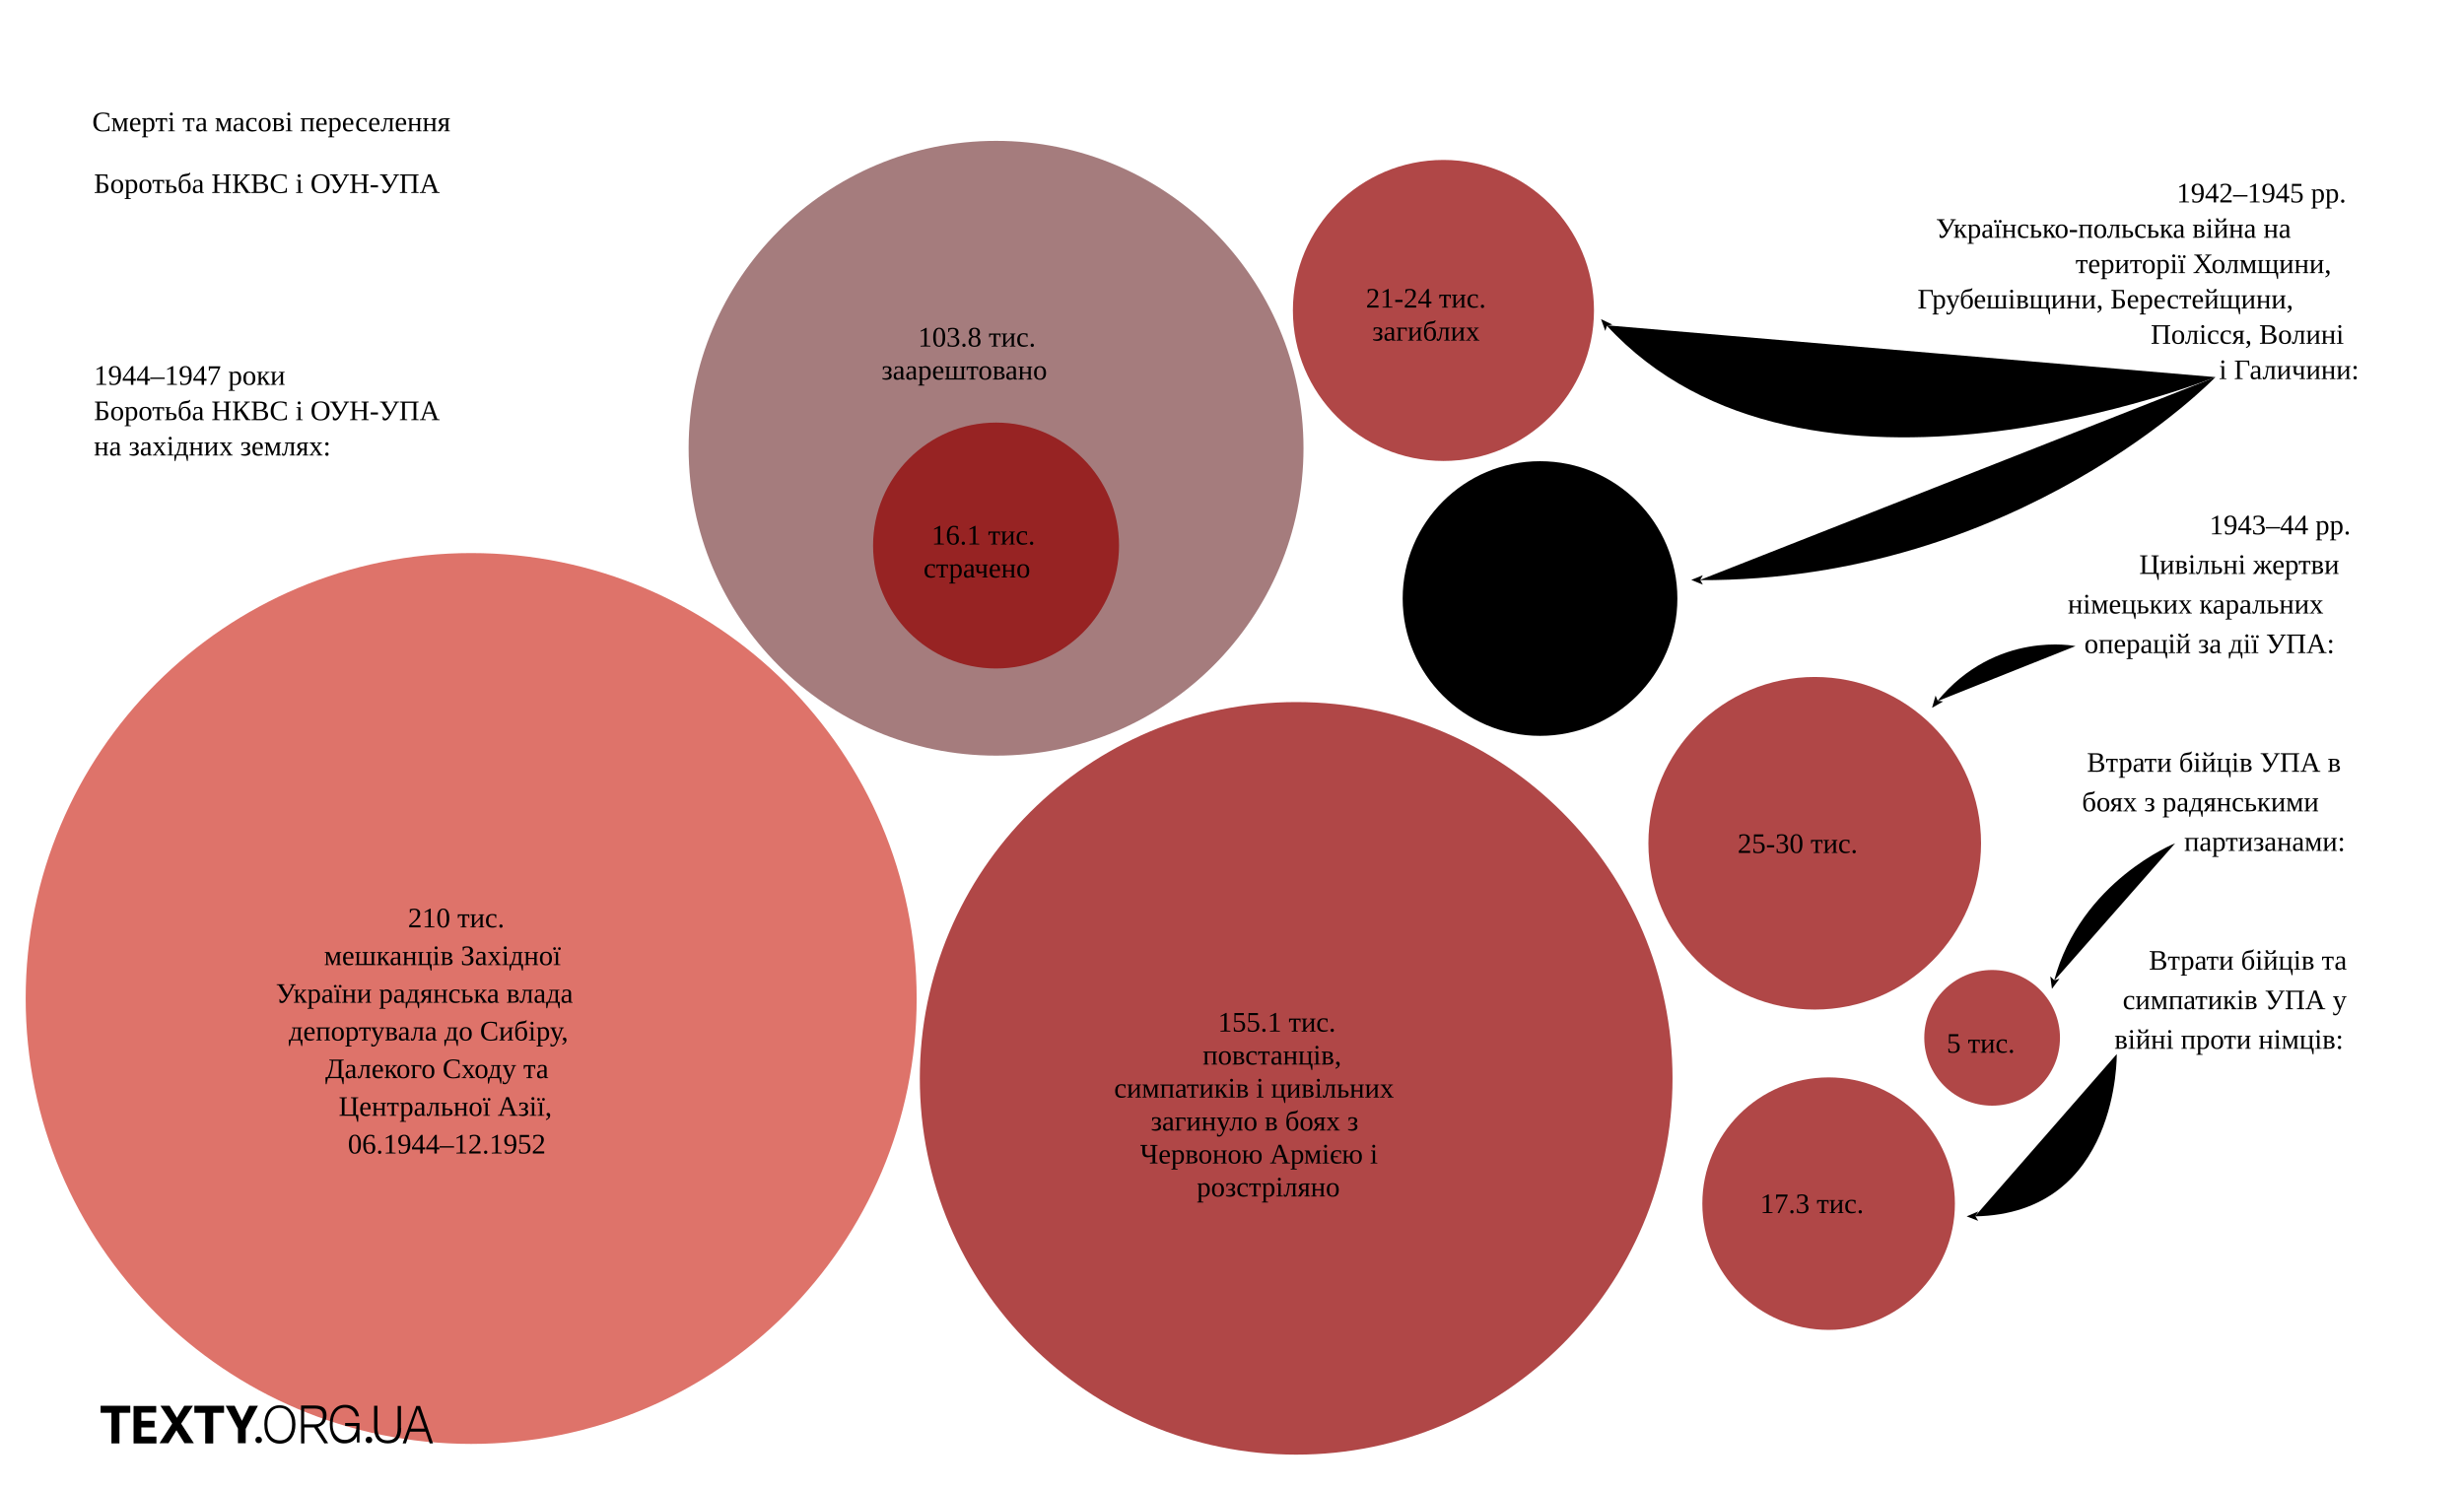
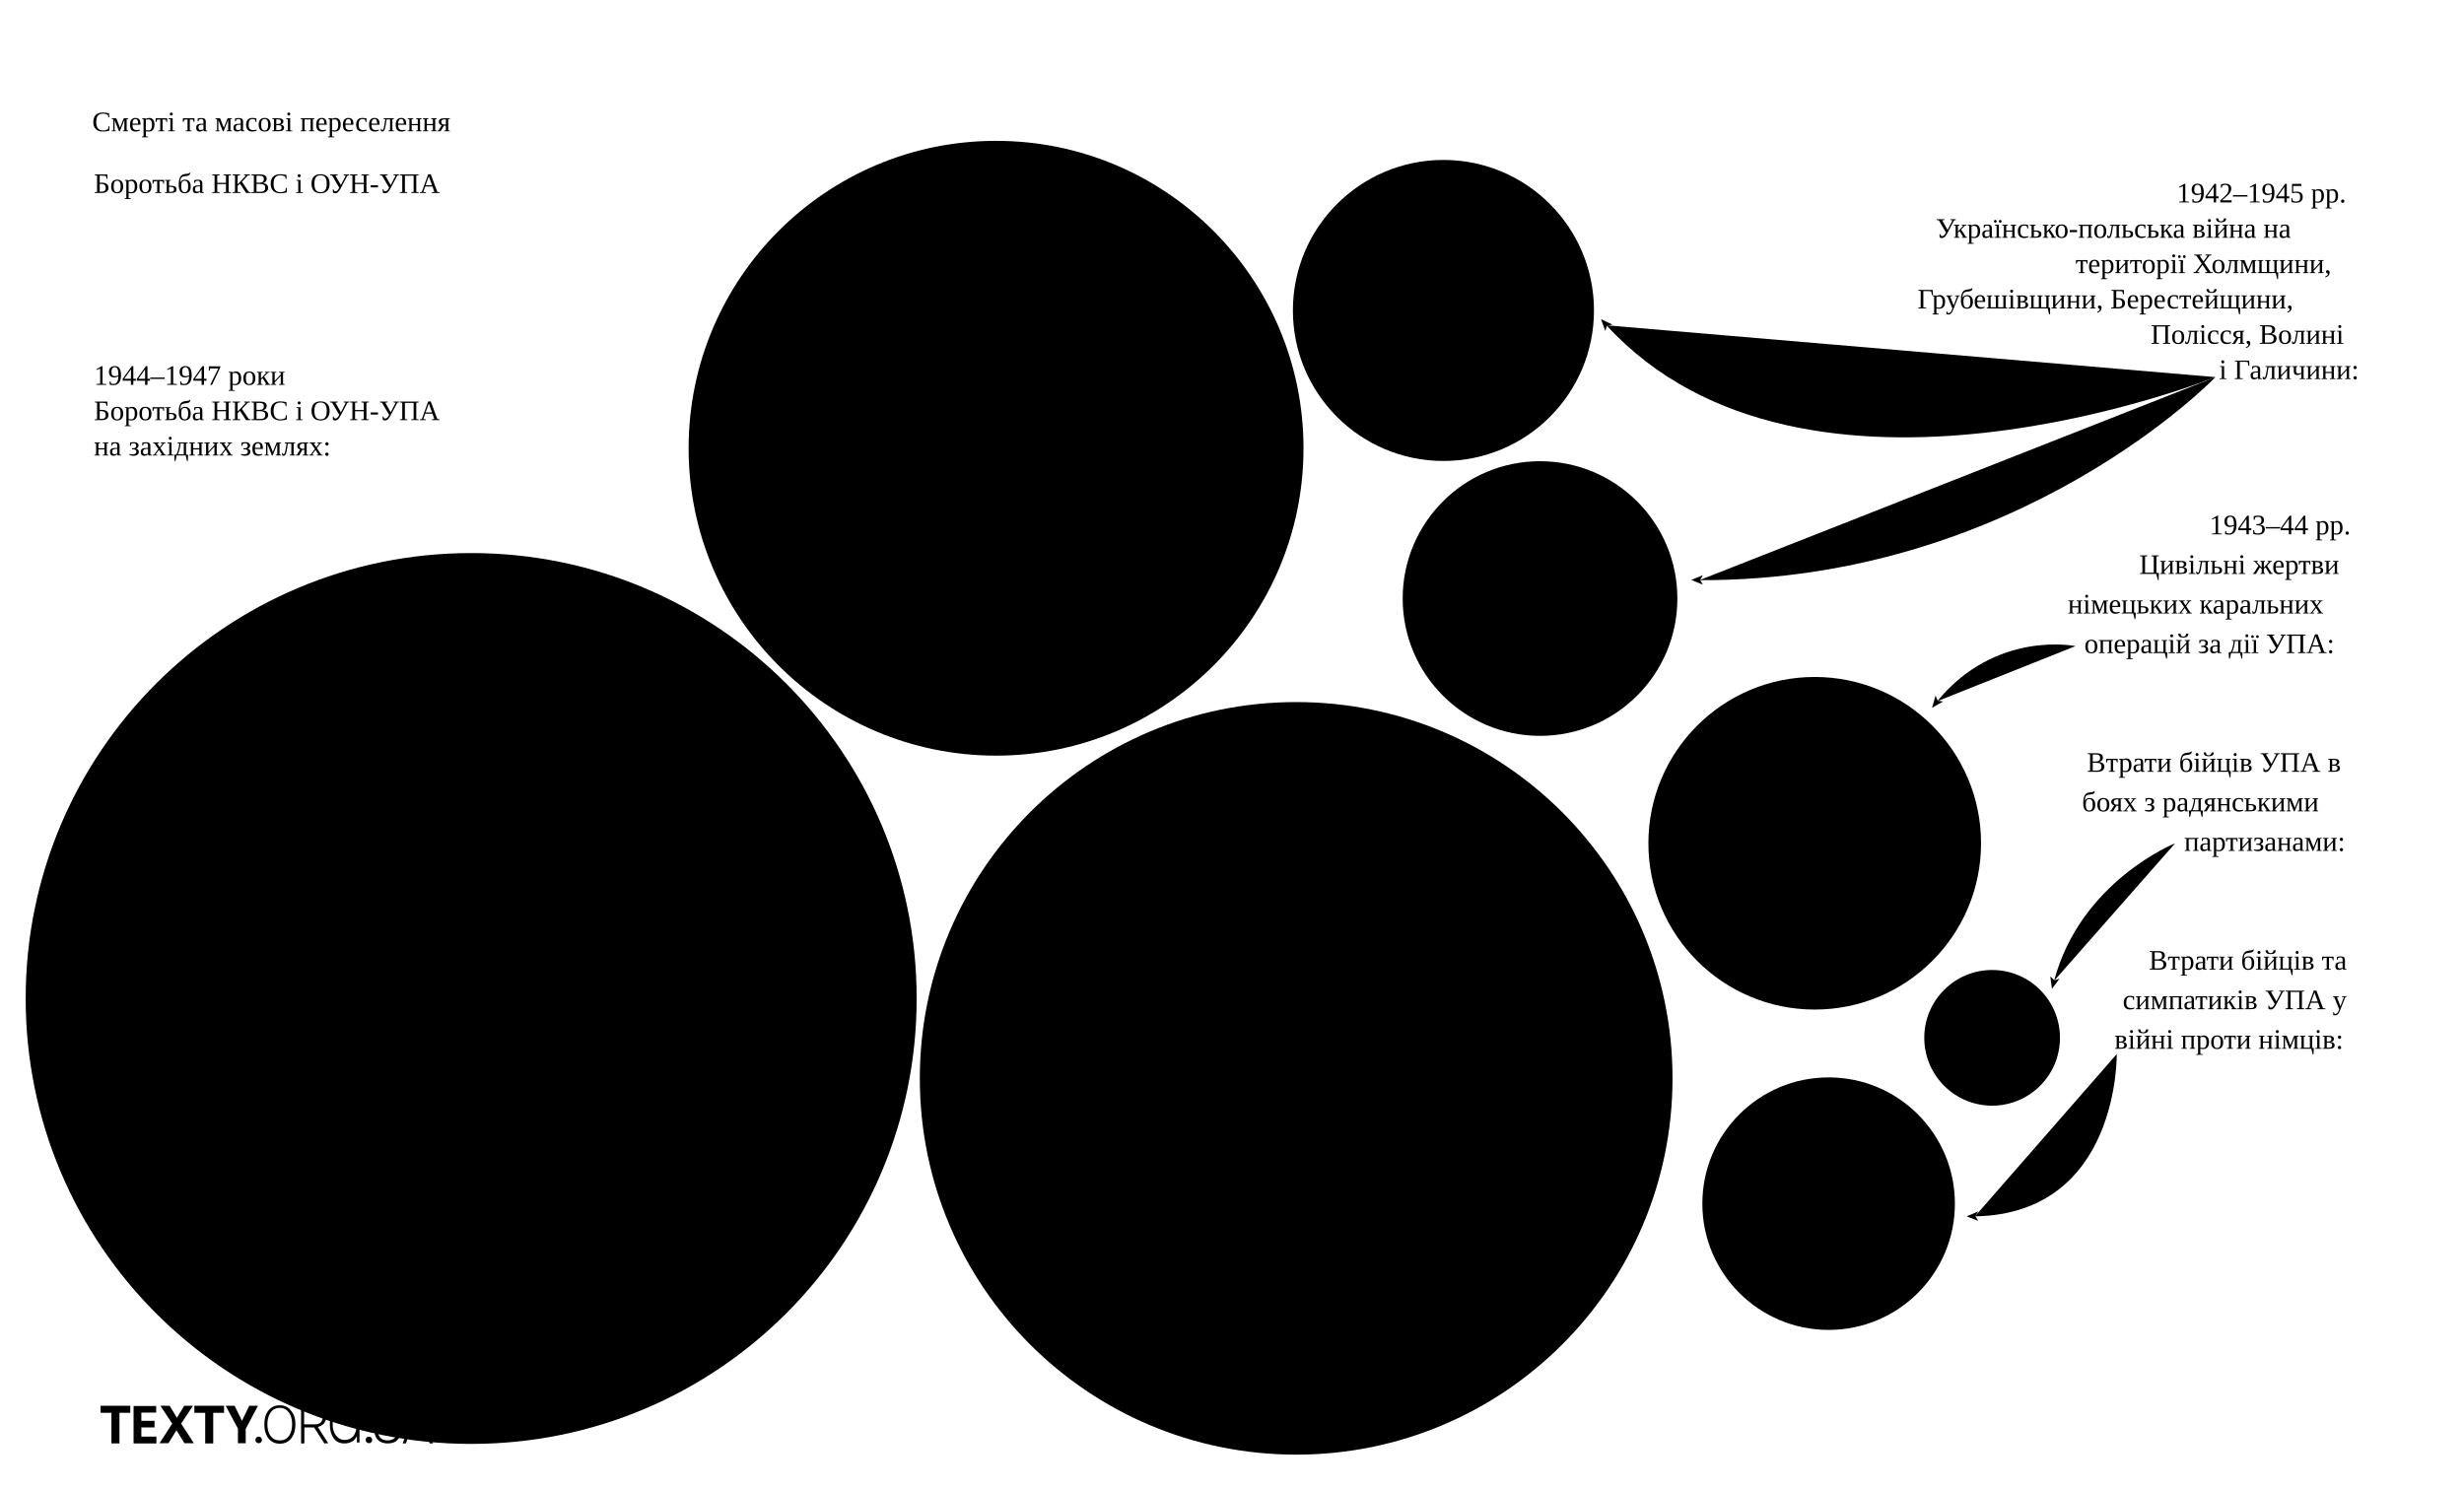
- <svg xmlns="http://www.w3.org/2000/svg" xml:space="preserve" style="enable-background:new 0 0 1045.9 631.9;" viewBox="0 0 1045.9 631.9" id="Layer_1" version="1.1">
+ <svg xmlns="http://www.w3.org/2000/svg" xml:space="preserve" style="enable-background:new 0 0 1045.9 631.9;" viewBox="0 0 1045.9 631.9">
  <g id="circles-4">
-     <circle id="circle_4_1" style="opacity:0.65;fill:#CC281A;enable-background:new;" r="189.1" cy="423.9" cx="200" />
-     <circle r="159.75" id="circle_4_2" style="opacity:0.72;fill:#910000;stroke-width:1;enable-background:new" cy="457.803" cx="550.189" />
-     <circle id="circle_4_3" style="opacity:0.65;fill:#743638;enable-background:new;" r="130.5" cy="190.3" cx="422.8" />
-     <circle id="circle_4_4" style="opacity:0.72;fill:#910000;enable-background:new;" r="63.9" cy="131.8" cx="612.7" />
-     <circle id="circle_4_5" r="58.3" cy="254.1" cx="653.7" class="st7" />
-     <circle id="circle_4_6" style="opacity:0.72;fill:#910000;enable-background:new;" r="70.6" cy="358" cx="770.3" />
-     <circle id="circle_4_7" style="opacity:0.72;fill:#910000;enable-background:new;" r="53.6" cy="511" cx="776.2" />
-     <circle id="circle_4_8" style="opacity:0.72;fill:#910000;enable-background:new;" r="28.8" cy="440.6" cx="845.6" />
+     <circle id="circle_4_1" class="pink" r="189.1" cy="423.9" cx="200" />
+     <circle id="circle_4_2" class="red" r="159.75" cy="457.803" cx="550.189" />
+     <circle id="circle_4_3" class="brown" r="130.5" cy="190.3" cx="422.8" />
+     <circle id="circle_4_4" class="red" r="63.9" cy="131.8" cx="612.7" />
+     <circle id="circle_4_5" r="58.3" cy="254.1" cx="653.7" class="pink" />
+     <circle id="circle_4_6" class="red" r="70.6" cy="358" cx="770.3" />
+     <circle id="circle_4_7" class="red" r="53.6" cy="511" cx="776.2" />
+     <circle id="circle_4_8" class="red" r="28.8" cy="440.6" cx="845.6" />
  </g>
-   <circle id="circle_4_9" style="opacity:0.72;fill:#910000;enable-background:new;" r="52.2" cy="231.6" cx="422.8" />
+   <circle id="circle_4_9" class="red" r="52.2" cy="231.6" cx="422.8" />
  <g id="content-4">
+     <g>
+       <path id="path31" d="M721.4,246.3c135.8,0.5,219-86.2,219-86.2" class="arrow" />
+       <polygon id="polygon33" points="717.9,246.2 722.8,248.2 721.7,246.2 722.8,244.2" />
+     </g>
+     <g>
+       <path id="path41" d="M838.3,516.4c61.4-1.1,60.2-68.9,60.2-68.9" class="arrow" />
+       <polygon id="polygon43" points="834.8,516.4 839.7,518.3 838.5,516.3 839.7,514.3" />
+     </g>
+     <g>
+       <path id="path51" d="M871.9,416.4c11.3-42.4,51.4-58.4,51.4-58.4" class="arrow" />
+       <polygon id="polygon53" points="871,419.8 874.2,415.5 872,416.2 870.3,414.5" />
+     </g>
+     <g>
+       <path id="path61" d="M822.3,297.7c25-30.4,58.7-23.4,58.7-23.4" class="arrow" />
+       <polygon id="polygon63" points="820.1,300.5 824.8,297.8 822.5,297.5 821.6,295.3" />
+     </g>
+     <g>
+       <path id="path159" d="M940.4,160.1c0,0-173.9,70.2-258.5-22" class="arrow" />
+       <polygon id="polygon161" points="679.6,135.5 684.4,137.8 682.1,138.3 681.4,140.5" />
+     </g>
    <text class="bold-text font-size-36" transform="matrix(1 0 0 1 39.1177 55.7267)">Смерті та масові переселення</text>
-     <g id="g39">
-       <g id="g37">
-         <path id="path31" d="M721.4,246.3c135.8,0.5,219-86.2,219-86.2" class="arrow" />
-         <g id="g35">
-           <polygon id="polygon33" points="717.9,246.2 722.8,248.2 721.7,246.2 722.8,244.2    " />
-         </g>
-       </g>
-     </g>
-     <g id="g49">
-       <g id="g47">
-         <path id="path41" d="M838.3,516.4c61.4-1.1,60.2-68.9,60.2-68.9" class="arrow" />
-         <g id="g45">
-           <polygon id="polygon43" points="834.8,516.4 839.7,518.3 838.5,516.3 839.7,514.3    " />
-         </g>
-       </g>
-     </g>
-     <g id="g59">
-       <g id="g57">
-         <path id="path51" d="M871.9,416.4c11.3-42.4,51.4-58.4,51.4-58.4" class="arrow" />
-         <g id="g55">
-           <polygon id="polygon53" points="871,419.8 874.2,415.5 872,416.2 870.3,414.5    " />
-         </g>
-       </g>
-     </g>
-     <g id="g69">
-       <g id="g67">
-         <path id="path61" d="M822.3,297.7c25-30.4,58.7-23.4,58.7-23.4" class="arrow" />
-         <g id="g65">
-           <polygon id="polygon63" points="820.1,300.5 824.8,297.8 822.5,297.5 821.6,295.3    " />
-         </g>
-       </g>
-     </g>
    <text class="font-size-14" transform="matrix(1 0 0 1 937.823 226.8478)">1943–44 рр.</text>
    <text class="font-size-14" transform="matrix(1 0 0 1 908.0231 243.6479)">Цивільні жертви </text>
    <text class="font-size-14" transform="matrix(1 0 0 1 877.723 260.4479)">німецьких каральних </text>
    <text class="font-size-14" transform="matrix(1 0 0 1 884.723 277.2479)">операцій за дії УПА:</text>
    <text class="font-size-14" transform="matrix(1 0 0 1 885.823 327.6479)">Втрати бійців УПА в </text>
    <text class="font-size-14" transform="matrix(1 0 0 1 883.723 344.4479)">боях з радянськими </text>
    <text class="font-size-14" transform="matrix(1 0 0 1 927.1229 361.2479)">партизанами:</text>
    <text class="font-size-14" transform="matrix(1 0 0 1 912.1229 411.6479)">Втрати бійців та </text>
    <text class="font-size-14" transform="matrix(1 0 0 1 901.0231 428.4479)">симпатиків УПА у </text>
    <text class="font-size-14" transform="matrix(1 0 0 1 897.5231 445.2479)">війні проти німців:</text>
-     <text class="fill-white font-size-14" transform="matrix(1 0 0 1 173.1578 393.7065)">210 тис.</text>
+     <text class="bold-text fill-white font-size-14" transform="matrix(1 0 0 1 173.1578 393.7065)">210 тис.</text>
    <text class="fill-white font-size-14" transform="matrix(1 0 0 1 134.5578 409.7065)"> мешканців Західної </text>
    <text class="fill-white font-size-14" transform="matrix(1 0 0 1 117.0578 425.7065)">України радянська влада </text>
    <text class="fill-white font-size-14" transform="matrix(1 0 0 1 122.5578 441.7065)">депортувала до Сибіру, </text>
    <text class="fill-white font-size-14" transform="matrix(1 0 0 1 138.0578 457.7065)">Далекого Сходу та </text>
    <text class="fill-white font-size-14" transform="matrix(1 0 0 1 143.7578 473.7065)">Центральної Азії, </text>
    <text class="fill-white font-size-14" transform="matrix(1 0 0 1 147.6578 489.7065)">06.1944–12.1952</text>
-     <text class="fill-white font-size-14" transform="matrix(1 0 0 1 389.6697 147.1159)">103.8 тис. </text>
+     <text class="bold-text fill-white font-size-14" transform="matrix(1 0 0 1 389.6697 147.1159)">103.8 тис. </text>
    <text class="fill-white font-size-14" transform="matrix(1 0 0 1 374.1697 161.1159)">заарештовано</text>
-     <text class="fill-white font-size-14" transform="matrix(1 0 0 1 579.7809 130.5964)">21-24 тис. </text>
+     <text class="bold-text fill-white font-size-14" transform="matrix(1 0 0 1 579.7809 130.5964)">21-24 тис. </text>
    <text class="fill-white font-size-14" transform="matrix(1 0 0 1 582.481 144.5964)">загиблих</text>
-     <text class="fill-white font-size-14" transform="matrix(1 0 0 1 629.9187 251.1647)">20 тис. </text>
+     <text class="bold-text fill-white font-size-14" transform="matrix(1 0 0 1 629.9187 251.1647)">20 тис. </text>
    <text class="fill-white font-size-14" transform="matrix(1 0 0 1 624.7186 265.1647)">біженців</text>
-     <text class="fill-white font-size-14" transform="matrix(1 0 0 1 517.0036 437.9406)">155.1 тис. </text>
+     <text class="bold-text fill-white font-size-14" transform="matrix(1 0 0 1 517.0036 437.9406)">155.1 тис. </text>
    <text class="fill-white font-size-14" transform="matrix(1 0 0 1 510.5036 451.9406)">повстанців, </text>
    <text class="fill-white font-size-14" transform="matrix(1 0 0 1 472.9035 465.9406)">симпатиків і цивільних</text>
    <text class="fill-white font-size-14" transform="matrix(1 0 0 1 488.5036 479.9406)">загинуло в боях з </text>
    <text class="fill-white font-size-14" transform="matrix(1 0 0 1 483.9035 493.9406)">Червоною Армією і </text>
    <text class="fill-white font-size-14" transform="matrix(1 0 0 1 508.0036 507.9406)">розстріляно </text>
    <text class="font-size-14" transform="matrix(1 0 0 1 923.9215 85.9396)">1942–1945 рр. </text>
    <text class="font-size-14" transform="matrix(1 0 0 1 821.7214 100.9396)">Українсько-польська війна на </text>
    <text class="font-size-14" transform="matrix(1 0 0 1 881.0215 115.9396)">території Холмщини, </text>
    <text class="font-size-14" transform="matrix(1 0 0 1 813.9215 130.9396)">Грубешівщини, Берестейщини, </text>
    <text class="font-size-14" transform="matrix(1 0 0 1 912.9215 145.9396)">Полісся, Волині  </text>
    <text class="font-size-14" transform="matrix(1 0 0 1 941.9215 160.9396)">і Галичини:</text>
    <text class="font-size-21" transform="matrix(1 0 0 1 39.8456 81.9203)">Боротьба НКВС і ОУН-УПА </text>
    <text class="font-size-14" transform="matrix(1 0 0 1 39.8456 163.3691)">1944–1947 роки </text>
    <text class="font-size-14" transform="matrix(1 0 0 1 39.8456 178.3691)">Боротьба НКВС і ОУН-УПА </text>
    <text class="font-size-14" transform="matrix(1 0 0 1 39.8456 193.3691)">на західних землях:</text>
-     <g id="g167">
-       <g id="g165">
-         <path id="path159" d="M940.4,160.1c0,0-173.9,70.2-258.5-22" class="arrow" />
-         <g id="g163">
-           <polygon id="polygon161" points="679.6,135.5 684.4,137.8 682.1,138.3 681.4,140.5    " />
-         </g>
-       </g>
-     </g>
-     <text class="fill-white font-size-14" transform="matrix(1 0 0 1 747.1339 515.0043)">17.3 тис. </text>
-     <text class="fill-white font-size-14" transform="matrix(1 0 0 1 826.3053 446.9106)">5 тис. </text>
-     <text class="fill-white font-size-14" transform="matrix(1 0 0 1 737.5457 362.1109)">25-30 тис. </text>
-     <text class="fill-white font-size-14" transform="matrix(1 0 0 1 395.402 231.1694)">16.1 тис. </text>
+     <text class="bold-text fill-white font-size-14" transform="matrix(1 0 0 1 747.1339 515.0043)">17.3 тис. </text>
+     <text class="bold-text fill-white font-size-14" transform="matrix(1 0 0 1 826.3053 446.9106)">5 тис. </text>
+     <text class="bold-text fill-white font-size-14" transform="matrix(1 0 0 1 737.5457 362.1109)">25-30 тис. </text>
+     <text class="bold-text fill-white font-size-14" transform="matrix(1 0 0 1 395.402 231.1694)">16.1 тис.</text>
    <text class="fill-white font-size-14" transform="matrix(1 0 0 1 392.002 245.1694)">страчено</text>
    <g id="texty-logo">
-       <path id="path83" d="M125.4,604.7c0,2.2-0.5,4.1-1.5,5.6c-1.2,1.7-2.9,2.6-5.1,2.6c-2,0-3.6-0.7-4.8-2.2c-1.2-1.5-1.8-3.5-1.8-6   c0-2.3,0.5-4.2,1.6-5.7c1.2-1.6,2.8-2.4,4.9-2.4s3.8,0.8,4.9,2.4C124.8,600.3,125.4,602.3,125.4,604.7z M124,604.6   c0-2.1-0.5-3.8-1.4-5s-2.2-1.9-3.9-1.9c-1.7,0-3,0.7-3.9,2.1c-0.9,1.3-1.3,2.9-1.3,4.8c0,2,0.4,3.6,1.2,4.8   c0.9,1.4,2.3,2.1,4.1,2.1c1.8,0,3.1-0.7,4-2.1C123.6,608.2,124,606.6,124,604.6z" />
-       <path id="path85" d="M104.3,606.6v6.1H101v-6.2l-5.2-9.7h3.8l3.1,6.4l3.1-6.4h3.7L104.3,606.6z" />
-       <path id="path87" d="M95.1,599.8h-4.6v13h-3.4v-13h-4.6v-3h12.6V599.8z" />
-       <path id="path89" d="M76.9,604.4l5.4,8.3h-4l-3.4-5.5l-3.4,5.5h-3.8l5.4-8.3l-5-7.6H72l3.1,5.1l3.1-5.1h3.7L76.9,604.4z" />
-       <path id="path91" d="M66.3,599.7H60v3.5h5.6v2.8H60v3.9h6.4v2.9h-9.7v-15.9h9.6V599.7z" />
-       <path id="path93" d="M55.3,599.8h-4.6v13h-3.4v-13h-4.6v-3h12.6C55.3,596.8,55.3,599.8,55.3,599.8z" />
-       <path id="path95" d="M152.6,612.4h-1.1v-2.7c-0.5,1-1.2,1.8-2.1,2.3c-0.9,0.5-1.9,0.8-3.2,0.8c-2.1,0-3.6-0.8-4.7-2.4c-1-1.5-1.5-3.4-1.5-5.9   s0.6-4.4,1.7-5.9c1.2-1.5,2.8-2.2,4.8-2.2c1.6,0,2.9,0.4,3.9,1.2c1.1,0.8,1.7,2,2,3.7H151c-0.2-1.1-0.8-2-1.6-2.7   c-0.8-0.6-1.8-1-2.9-1c-1.8,0-3.1,0.7-4,2s-1.3,3-1.3,5.3c0,1.8,0.5,3.3,1.4,4.5c1,1.3,2.2,1.9,3.8,1.9c1.4,0,2.5-0.5,3.4-1.4   c0.5-0.5,0.8-1.2,1.1-1.9s0.4-1.6,0.4-2.6h-4.8v-1.3h6.1L152.6,612.4L152.6,612.4z" />
-       <path id="path97" d="M170.3,606.3c0,2.2-0.5,3.8-1.5,4.9c-1,1.1-2.4,1.6-4.2,1.6c-1.7,0-3.1-0.5-4.1-1.4c-1.1-1.1-1.7-2.8-1.7-5.1v-9.5h1.4v9.1   c0,2,0.4,3.4,1.1,4.3c0.7,0.9,1.8,1.3,3.2,1.3s2.5-0.4,3.2-1.2c0.8-0.9,1.1-2.3,1.1-4.3v-9.1h1.4v9.4H170.3z" />
-       <path id="path99" d="M183.8,612.8h-1.4l-1.7-5H174l-1.7,5h-1.4l5.8-15.9h1.6L183.8,612.8z M180.2,606.5l-2.9-8.3l-2.9,8.3H180.2z" />
-       <circle id="circle101" r="1.4" cy="611.3" cx="109.8" />
-       <circle id="circle103" r="1.4" cy="611.3" cx="156.6" />
-       <path id="path105" d="M139.3,612.7l-4.4-6.9c0.5-0.1,0.8-0.2,1.3-0.5c2.1-0.9,2.4-3.4,2.4-4.4c0-1.5-0.4-2.6-1.3-3.3c-0.8-0.6-2-0.9-3.7-0.9   h-5.8v16.1h1.4V606h4.1l4.4,6.8L139.3,612.7z M129.1,598h4.5c1.3,0,2.3,0.3,2.8,0.9c0.5,0.5,0.7,1.2,0.7,2.1c0,1-0.3,2.3-1,2.9   c-0.6,0.6-1.5,0.8-2.6,0.8h-4.4V598z" />
+       <path d="M125.4,604.7c0,2.2-0.5,4.1-1.5,5.6c-1.2,1.7-2.9,2.6-5.1,2.6c-2,0-3.6-0.7-4.8-2.2c-1.2-1.5-1.8-3.5-1.8-6   c0-2.3,0.5-4.2,1.6-5.7c1.2-1.6,2.8-2.4,4.9-2.4s3.8,0.8,4.9,2.4C124.8,600.3,125.4,602.3,125.4,604.7z M124,604.6   c0-2.1-0.5-3.8-1.4-5s-2.2-1.9-3.9-1.9c-1.7,0-3,0.7-3.9,2.1c-0.9,1.3-1.3,2.9-1.3,4.8c0,2,0.4,3.6,1.2,4.8   c0.9,1.4,2.3,2.1,4.1,2.1c1.8,0,3.1-0.7,4-2.1C123.6,608.2,124,606.6,124,604.6z" />
+       <path d="M104.3,606.6v6.1H101v-6.2l-5.2-9.7h3.8l3.1,6.4l3.1-6.4h3.7L104.3,606.6z" />
+       <path d="M95.1,599.8h-4.6v13h-3.4v-13h-4.6v-3h12.6V599.8z" />
+       <path d="M76.9,604.4l5.4,8.3h-4l-3.4-5.5l-3.4,5.5h-3.8l5.4-8.3l-5-7.6H72l3.1,5.1l3.1-5.1h3.7L76.9,604.4z" />
+       <path d="M66.3,599.7H60v3.5h5.6v2.8H60v3.9h6.4v2.9h-9.7v-15.9h9.6V599.7z" />
+       <path d="M55.3,599.8h-4.6v13h-3.4v-13h-4.6v-3h12.6C55.3,596.8,55.3,599.8,55.3,599.8z" />
+       <path d="M152.6,612.4h-1.1v-2.7c-0.5,1-1.2,1.8-2.1,2.3c-0.9,0.5-1.9,0.8-3.2,0.8c-2.1,0-3.6-0.8-4.7-2.4c-1-1.5-1.5-3.4-1.5-5.9   s0.6-4.4,1.7-5.9c1.2-1.5,2.8-2.2,4.8-2.2c1.6,0,2.9,0.4,3.9,1.2c1.1,0.8,1.7,2,2,3.7H151c-0.2-1.1-0.8-2-1.6-2.7   c-0.8-0.6-1.8-1-2.9-1c-1.8,0-3.1,0.7-4,2s-1.3,3-1.3,5.3c0,1.8,0.5,3.3,1.4,4.5c1,1.3,2.2,1.9,3.8,1.9c1.4,0,2.5-0.5,3.4-1.4   c0.5-0.5,0.8-1.2,1.1-1.9s0.4-1.6,0.4-2.6h-4.8v-1.3h6.1L152.6,612.4L152.6,612.4z" />
+       <path d="M170.3,606.3c0,2.2-0.5,3.8-1.5,4.9c-1,1.1-2.4,1.6-4.2,1.6c-1.7,0-3.1-0.5-4.1-1.4c-1.1-1.1-1.7-2.8-1.7-5.1v-9.5h1.4v9.1   c0,2,0.4,3.4,1.1,4.3c0.7,0.9,1.8,1.3,3.2,1.3s2.5-0.4,3.2-1.2c0.8-0.9,1.1-2.3,1.1-4.3v-9.1h1.4v9.4H170.3z" />
+       <path d="M183.8,612.8h-1.4l-1.7-5H174l-1.7,5h-1.4l5.8-15.9h1.6L183.8,612.8z M180.2,606.5l-2.9-8.3l-2.9,8.3H180.2z" />
+       <circle r="1.4" cy="611.3" cx="109.8" />
+       <circle r="1.4" cy="611.3" cx="156.6" />
+       <path d="M139.3,612.7l-4.4-6.9c0.5-0.1,0.8-0.2,1.3-0.5c2.1-0.9,2.4-3.4,2.4-4.4c0-1.5-0.4-2.6-1.3-3.3c-0.8-0.6-2-0.9-3.7-0.9   h-5.8v16.1h1.4V606h4.1l4.4,6.8L139.3,612.7z M129.1,598h4.5c1.3,0,2.3,0.3,2.8,0.9c0.5,0.5,0.7,1.2,0.7,2.1c0,1-0.3,2.3-1,2.9   c-0.6,0.6-1.5,0.8-2.6,0.8h-4.4V598z" />
    </g>
  </g>
</svg>
